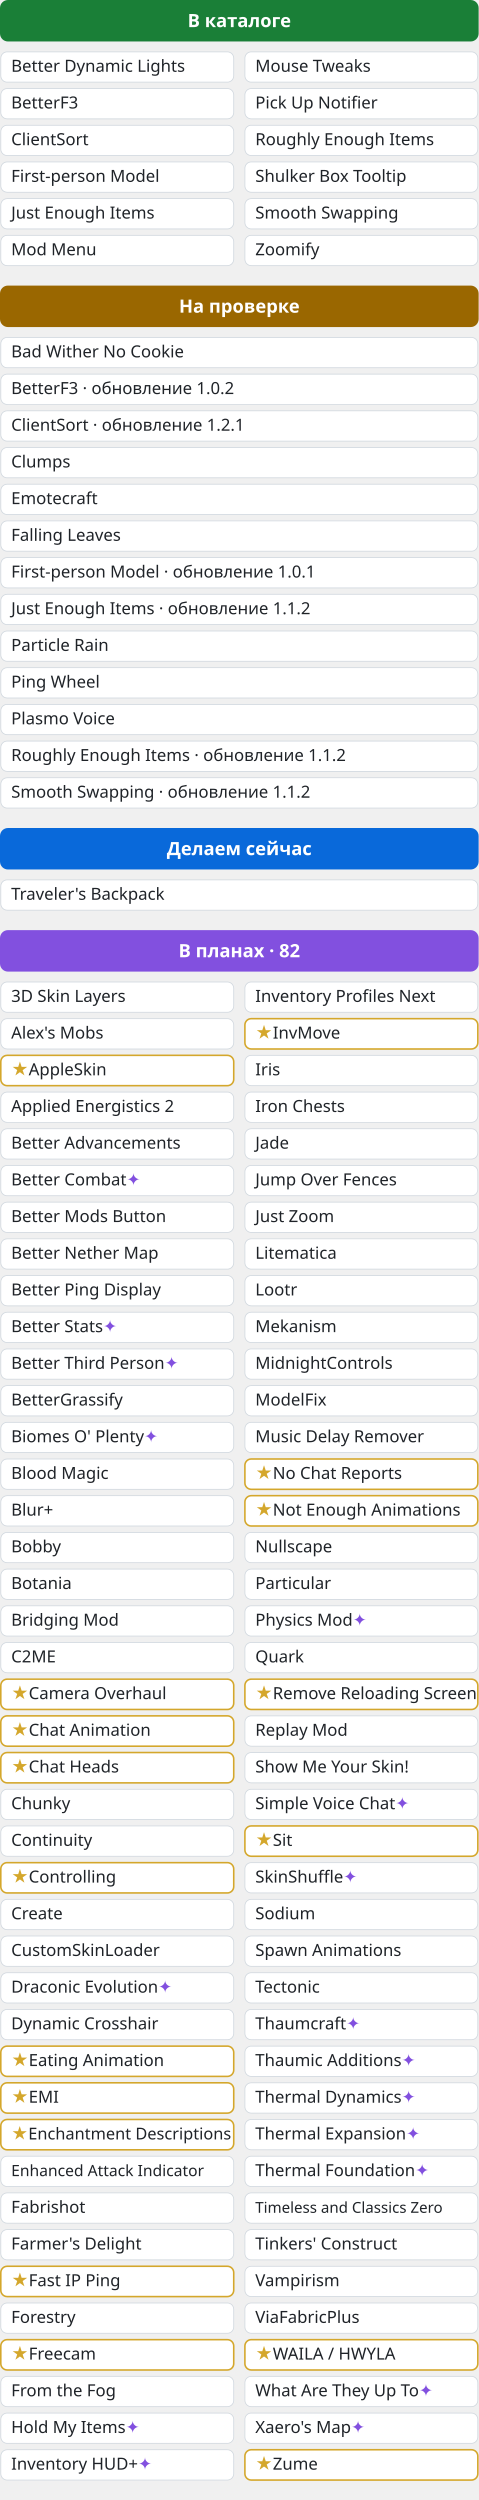
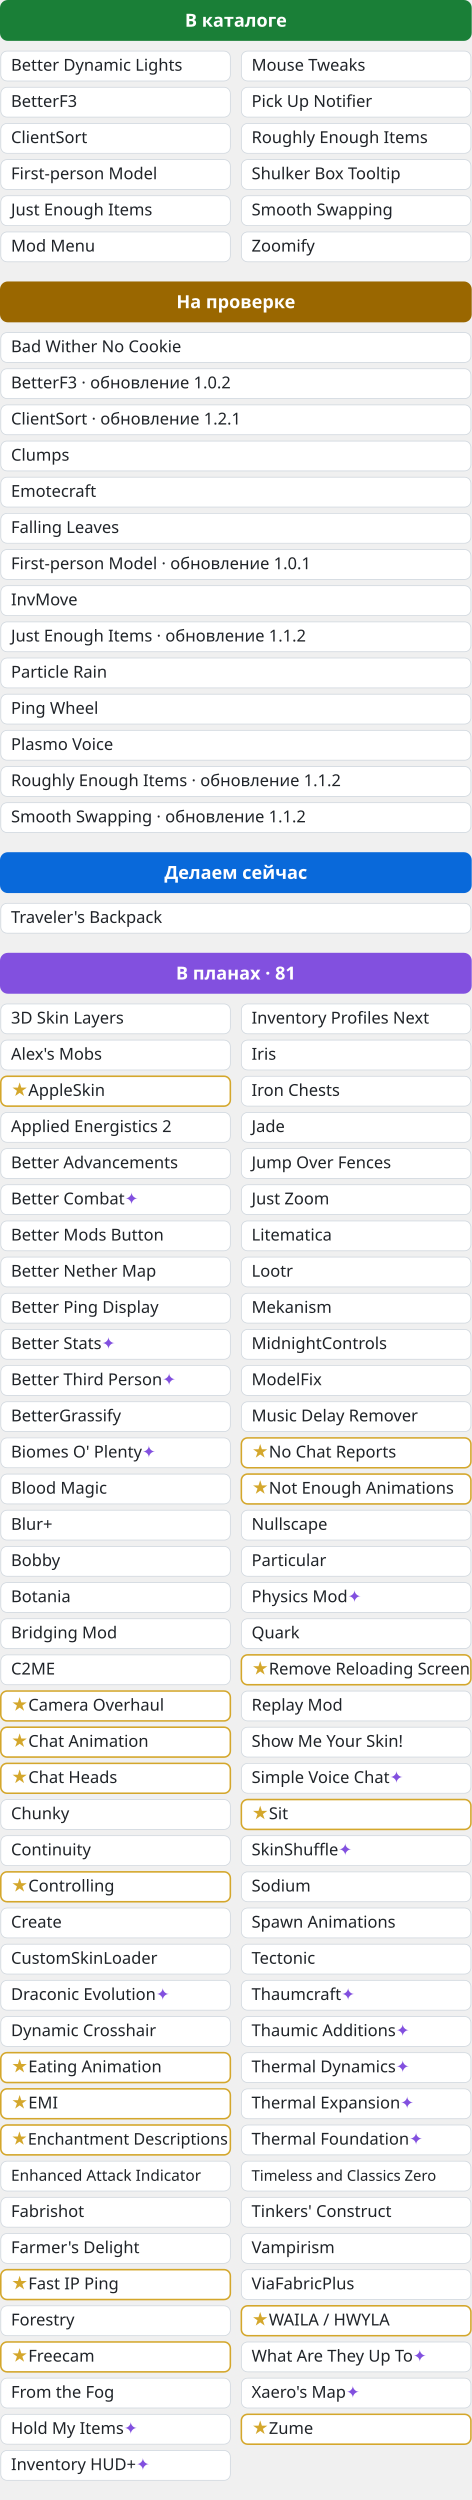
- <svg xmlns="http://www.w3.org/2000/svg" viewBox="0 0 600 3134" width="600" height="3134" role="img">
+ <svg xmlns="http://www.w3.org/2000/svg" viewBox="0 0 600 3180" width="600" height="3180" role="img">
  <style>
.bg{fill:#FFFFFF;stroke:#D0D7DE}.n{fill:#1F2328}.d{fill:#59636E}.a{fill:#818B98}
@media (prefers-color-scheme: dark){.bg{fill:#151B23;stroke:#3D444D}.n{fill:#F0F6FC}.d{fill:#9198A1}.a{fill:#6E7681}}
text{font-family:-apple-system,BlinkMacSystemFont,"Segoe UI","Noto Sans",Helvetica,Arial,sans-serif}
</style>
  <rect x="0" y="0" width="600" height="52" rx="10" fill="#1A7F37" />
  <text x="300" y="34" font-size="23" font-weight="600" fill="#fff" text-anchor="middle">В каталоге</text>
  <rect class="bg" x="1" y="65" width="292" height="38" rx="8" />
  <text class="n" x="14" y="90" font-size="21.0">Better Dynamic Lights</text>
  <rect class="bg" x="1" y="111" width="292" height="38" rx="8" />
  <text class="n" x="14" y="136" font-size="21.0">BetterF3</text>
  <rect class="bg" x="1" y="157" width="292" height="38" rx="8" />
  <text class="n" x="14" y="182" font-size="21.0">ClientSort</text>
  <rect class="bg" x="1" y="203" width="292" height="38" rx="8" />
  <text class="n" x="14" y="228" font-size="21.0">First-person Model</text>
  <rect class="bg" x="1" y="249" width="292" height="38" rx="8" />
  <text class="n" x="14" y="274" font-size="21.0">Just Enough Items</text>
  <rect class="bg" x="1" y="295" width="292" height="38" rx="8" />
  <text class="n" x="14" y="320" font-size="21.0">Mod Menu</text>
  <rect class="bg" x="307" y="65" width="292" height="38" rx="8" />
  <text class="n" x="320" y="90" font-size="21.0">Mouse Tweaks</text>
  <rect class="bg" x="307" y="111" width="292" height="38" rx="8" />
  <text class="n" x="320" y="136" font-size="21.0">Pick Up Notifier</text>
  <rect class="bg" x="307" y="157" width="292" height="38" rx="8" />
  <text class="n" x="320" y="182" font-size="21.0">Roughly Enough Items</text>
  <rect class="bg" x="307" y="203" width="292" height="38" rx="8" />
  <text class="n" x="320" y="228" font-size="21.0">Shulker Box Tooltip</text>
  <rect class="bg" x="307" y="249" width="292" height="38" rx="8" />
  <text class="n" x="320" y="274" font-size="21.0">Smooth Swapping</text>
  <rect class="bg" x="307" y="295" width="292" height="38" rx="8" />
  <text class="n" x="320" y="320" font-size="21.0">Zoomify</text>
  <rect x="0" y="358" width="600" height="52" rx="10" fill="#9A6700" />
  <text x="300" y="392" font-size="23" font-weight="600" fill="#fff" text-anchor="middle">На проверке</text>
  <rect class="bg" x="1" y="423" width="598" height="38" rx="8" />
  <text class="n" x="14" y="448" font-size="21.0">Bad Wither No Cookie</text>
  <rect class="bg" x="1" y="469" width="598" height="38" rx="8" />
  <text class="n" x="14" y="494" font-size="21.0">BetterF3 · обновление 1.0.2</text>
  <rect class="bg" x="1" y="515" width="598" height="38" rx="8" />
  <text class="n" x="14" y="540" font-size="21.0">ClientSort · обновление 1.2.1</text>
  <rect class="bg" x="1" y="561" width="598" height="38" rx="8" />
  <text class="n" x="14" y="586" font-size="21.0">Clumps</text>
  <rect class="bg" x="1" y="607" width="598" height="38" rx="8" />
  <text class="n" x="14" y="632" font-size="21.0">Emotecraft</text>
  <rect class="bg" x="1" y="653" width="598" height="38" rx="8" />
  <text class="n" x="14" y="678" font-size="21.0">Falling Leaves</text>
  <rect class="bg" x="1" y="699" width="598" height="38" rx="8" />
  <text class="n" x="14" y="724" font-size="21.0">First-person Model · обновление 1.0.1</text>
  <rect class="bg" x="1" y="745" width="598" height="38" rx="8" />
-   <text class="n" x="14" y="770" font-size="21.0">Just Enough Items · обновление 1.1.2</text>
+   <text class="n" x="14" y="770" font-size="21.0">InvMove</text>
  <rect class="bg" x="1" y="791" width="598" height="38" rx="8" />
-   <text class="n" x="14" y="816" font-size="21.0">Particle Rain</text>
+   <text class="n" x="14" y="816" font-size="21.0">Just Enough Items · обновление 1.1.2</text>
  <rect class="bg" x="1" y="837" width="598" height="38" rx="8" />
-   <text class="n" x="14" y="862" font-size="21.0">Ping Wheel</text>
+   <text class="n" x="14" y="862" font-size="21.0">Particle Rain</text>
  <rect class="bg" x="1" y="883" width="598" height="38" rx="8" />
-   <text class="n" x="14" y="908" font-size="21.0">Plasmo Voice</text>
+   <text class="n" x="14" y="908" font-size="21.0">Ping Wheel</text>
  <rect class="bg" x="1" y="929" width="598" height="38" rx="8" />
-   <text class="n" x="14" y="954" font-size="21.0">Roughly Enough Items · обновление 1.1.2</text>
+   <text class="n" x="14" y="954" font-size="21.0">Plasmo Voice</text>
  <rect class="bg" x="1" y="975" width="598" height="38" rx="8" />
-   <text class="n" x="14" y="1000" font-size="21.0">Smooth Swapping · обновление 1.1.2</text>
-   <rect x="0" y="1038" width="600" height="52" rx="10" fill="#0969DA" />
-   <text x="300" y="1072" font-size="23" font-weight="600" fill="#fff" text-anchor="middle">Делаем сейчас</text>
-   <rect class="bg" x="1" y="1103" width="598" height="38" rx="8" />
-   <text class="n" x="14" y="1128" font-size="21.0">Traveler's Backpack</text>
-   <rect x="0" y="1166" width="600" height="52" rx="10" fill="#8250DF" />
-   <text x="300" y="1200" font-size="23" font-weight="600" fill="#fff" text-anchor="middle">В планах · 82</text>
-   <rect class="bg" x="1" y="1231" width="292" height="38" rx="8" />
-   <text class="n" x="14" y="1256" font-size="21.0">3D Skin Layers</text>
+   <text class="n" x="14" y="1000" font-size="21.0">Roughly Enough Items · обновление 1.1.2</text>
+   <rect class="bg" x="1" y="1021" width="598" height="38" rx="8" />
+   <text class="n" x="14" y="1046" font-size="21.0">Smooth Swapping · обновление 1.1.2</text>
+   <rect x="0" y="1084" width="600" height="52" rx="10" fill="#0969DA" />
+   <text x="300" y="1118" font-size="23" font-weight="600" fill="#fff" text-anchor="middle">Делаем сейчас</text>
+   <rect class="bg" x="1" y="1149" width="598" height="38" rx="8" />
+   <text class="n" x="14" y="1174" font-size="21.0">Traveler's Backpack</text>
+   <rect x="0" y="1212" width="600" height="52" rx="10" fill="#8250DF" />
+   <text x="300" y="1246" font-size="23" font-weight="600" fill="#fff" text-anchor="middle">В планах · 81</text>
  <rect class="bg" x="1" y="1277" width="292" height="38" rx="8" />
-   <text class="n" x="14" y="1302" font-size="21.0">Alex's Mobs</text>
-   <rect class="bg" x="1" y="1323" width="292" height="38" rx="8" style="stroke:#D4A72C;stroke-width:2" />
-   <text class="n" x="14" y="1348" font-size="21.0">
+   <text class="n" x="14" y="1302" font-size="21.0">3D Skin Layers</text>
+   <rect class="bg" x="1" y="1323" width="292" height="38" rx="8" />
+   <text class="n" x="14" y="1348" font-size="21.0">Alex's Mobs</text>
+   <rect class="bg" x="1" y="1369" width="292" height="38" rx="8" style="stroke:#D4A72C;stroke-width:2" />
+   <text class="n" x="14" y="1394" font-size="21.0">
    <tspan fill="#D4A72C">★ </tspan>AppleSkin</text>
-   <rect class="bg" x="1" y="1369" width="292" height="38" rx="8" />
-   <text class="n" x="14" y="1394" font-size="21.0">Applied Energistics 2</text>
  <rect class="bg" x="1" y="1415" width="292" height="38" rx="8" />
-   <text class="n" x="14" y="1440" font-size="21.0">Better Advancements</text>
+   <text class="n" x="14" y="1440" font-size="21.0">Applied Energistics 2</text>
  <rect class="bg" x="1" y="1461" width="292" height="38" rx="8" />
-   <text class="n" x="14" y="1486" font-size="21.0">Better Combat<tspan fill="#8250DF"> ✦</tspan>
-   </text>
+   <text class="n" x="14" y="1486" font-size="21.0">Better Advancements</text>
  <rect class="bg" x="1" y="1507" width="292" height="38" rx="8" />
-   <text class="n" x="14" y="1532" font-size="21.0">Better Mods Button</text>
+   <text class="n" x="14" y="1532" font-size="21.0">Better Combat<tspan fill="#8250DF"> ✦</tspan>
+   </text>
  <rect class="bg" x="1" y="1553" width="292" height="38" rx="8" />
-   <text class="n" x="14" y="1578" font-size="21.0">Better Nether Map</text>
+   <text class="n" x="14" y="1578" font-size="21.0">Better Mods Button</text>
  <rect class="bg" x="1" y="1599" width="292" height="38" rx="8" />
-   <text class="n" x="14" y="1624" font-size="21.0">Better Ping Display</text>
+   <text class="n" x="14" y="1624" font-size="21.0">Better Nether Map</text>
  <rect class="bg" x="1" y="1645" width="292" height="38" rx="8" />
-   <text class="n" x="14" y="1670" font-size="21.0">Better Stats<tspan fill="#8250DF"> ✦</tspan>
-   </text>
+   <text class="n" x="14" y="1670" font-size="21.0">Better Ping Display</text>
  <rect class="bg" x="1" y="1691" width="292" height="38" rx="8" />
-   <text class="n" x="14" y="1716" font-size="21.0">Better Third Person<tspan fill="#8250DF"> ✦</tspan>
+   <text class="n" x="14" y="1716" font-size="21.0">Better Stats<tspan fill="#8250DF"> ✦</tspan>
  </text>
  <rect class="bg" x="1" y="1737" width="292" height="38" rx="8" />
-   <text class="n" x="14" y="1762" font-size="21.0">BetterGrassify</text>
+   <text class="n" x="14" y="1762" font-size="21.0">Better Third Person<tspan fill="#8250DF"> ✦</tspan>
+   </text>
  <rect class="bg" x="1" y="1783" width="292" height="38" rx="8" />
-   <text class="n" x="14" y="1808" font-size="21.0">Biomes O' Plenty<tspan fill="#8250DF"> ✦</tspan>
-   </text>
+   <text class="n" x="14" y="1808" font-size="21.0">BetterGrassify</text>
  <rect class="bg" x="1" y="1829" width="292" height="38" rx="8" />
-   <text class="n" x="14" y="1854" font-size="21.0">Blood Magic</text>
+   <text class="n" x="14" y="1854" font-size="21.0">Biomes O' Plenty<tspan fill="#8250DF"> ✦</tspan>
+   </text>
  <rect class="bg" x="1" y="1875" width="292" height="38" rx="8" />
-   <text class="n" x="14" y="1900" font-size="21.0">Blur+</text>
+   <text class="n" x="14" y="1900" font-size="21.0">Blood Magic</text>
  <rect class="bg" x="1" y="1921" width="292" height="38" rx="8" />
-   <text class="n" x="14" y="1946" font-size="21.0">Bobby</text>
+   <text class="n" x="14" y="1946" font-size="21.0">Blur+</text>
  <rect class="bg" x="1" y="1967" width="292" height="38" rx="8" />
-   <text class="n" x="14" y="1992" font-size="21.0">Botania</text>
+   <text class="n" x="14" y="1992" font-size="21.0">Bobby</text>
  <rect class="bg" x="1" y="2013" width="292" height="38" rx="8" />
-   <text class="n" x="14" y="2038" font-size="21.0">Bridging Mod</text>
+   <text class="n" x="14" y="2038" font-size="21.0">Botania</text>
  <rect class="bg" x="1" y="2059" width="292" height="38" rx="8" />
-   <text class="n" x="14" y="2084" font-size="21.0">C2ME</text>
-   <rect class="bg" x="1" y="2105" width="292" height="38" rx="8" style="stroke:#D4A72C;stroke-width:2" />
-   <text class="n" x="14" y="2130" font-size="21.0">
-     <tspan fill="#D4A72C">★ </tspan>Camera Overhaul</text>
+   <text class="n" x="14" y="2084" font-size="21.0">Bridging Mod</text>
+   <rect class="bg" x="1" y="2105" width="292" height="38" rx="8" />
+   <text class="n" x="14" y="2130" font-size="21.0">C2ME</text>
  <rect class="bg" x="1" y="2151" width="292" height="38" rx="8" style="stroke:#D4A72C;stroke-width:2" />
  <text class="n" x="14" y="2176" font-size="21.0">
-     <tspan fill="#D4A72C">★ </tspan>Chat Animation</text>
+     <tspan fill="#D4A72C">★ </tspan>Camera Overhaul</text>
  <rect class="bg" x="1" y="2197" width="292" height="38" rx="8" style="stroke:#D4A72C;stroke-width:2" />
  <text class="n" x="14" y="2222" font-size="21.0">
+     <tspan fill="#D4A72C">★ </tspan>Chat Animation</text>
+   <rect class="bg" x="1" y="2243" width="292" height="38" rx="8" style="stroke:#D4A72C;stroke-width:2" />
+   <text class="n" x="14" y="2268" font-size="21.0">
    <tspan fill="#D4A72C">★ </tspan>Chat Heads</text>
-   <rect class="bg" x="1" y="2243" width="292" height="38" rx="8" />
-   <text class="n" x="14" y="2268" font-size="21.0">Chunky</text>
  <rect class="bg" x="1" y="2289" width="292" height="38" rx="8" />
-   <text class="n" x="14" y="2314" font-size="21.0">Continuity</text>
-   <rect class="bg" x="1" y="2335" width="292" height="38" rx="8" style="stroke:#D4A72C;stroke-width:2" />
-   <text class="n" x="14" y="2360" font-size="21.0">
+   <text class="n" x="14" y="2314" font-size="21.0">Chunky</text>
+   <rect class="bg" x="1" y="2335" width="292" height="38" rx="8" />
+   <text class="n" x="14" y="2360" font-size="21.0">Continuity</text>
+   <rect class="bg" x="1" y="2381" width="292" height="38" rx="8" style="stroke:#D4A72C;stroke-width:2" />
+   <text class="n" x="14" y="2406" font-size="21.0">
    <tspan fill="#D4A72C">★ </tspan>Controlling</text>
-   <rect class="bg" x="1" y="2381" width="292" height="38" rx="8" />
-   <text class="n" x="14" y="2406" font-size="21.0">Create</text>
  <rect class="bg" x="1" y="2427" width="292" height="38" rx="8" />
-   <text class="n" x="14" y="2452" font-size="21.0">CustomSkinLoader</text>
+   <text class="n" x="14" y="2452" font-size="21.0">Create</text>
  <rect class="bg" x="1" y="2473" width="292" height="38" rx="8" />
-   <text class="n" x="14" y="2498" font-size="21.0">Draconic Evolution<tspan fill="#8250DF"> ✦</tspan>
-   </text>
+   <text class="n" x="14" y="2498" font-size="21.0">CustomSkinLoader</text>
  <rect class="bg" x="1" y="2519" width="292" height="38" rx="8" />
-   <text class="n" x="14" y="2544" font-size="21.0">Dynamic Crosshair</text>
-   <rect class="bg" x="1" y="2565" width="292" height="38" rx="8" style="stroke:#D4A72C;stroke-width:2" />
-   <text class="n" x="14" y="2590" font-size="21.0">
-     <tspan fill="#D4A72C">★ </tspan>Eating Animation</text>
+   <text class="n" x="14" y="2544" font-size="21.0">Draconic Evolution<tspan fill="#8250DF"> ✦</tspan>
+   </text>
+   <rect class="bg" x="1" y="2565" width="292" height="38" rx="8" />
+   <text class="n" x="14" y="2590" font-size="21.0">Dynamic Crosshair</text>
  <rect class="bg" x="1" y="2611" width="292" height="38" rx="8" style="stroke:#D4A72C;stroke-width:2" />
  <text class="n" x="14" y="2636" font-size="21.0">
+     <tspan fill="#D4A72C">★ </tspan>Eating Animation</text>
+   <rect class="bg" x="1" y="2657" width="292" height="38" rx="8" style="stroke:#D4A72C;stroke-width:2" />
+   <text class="n" x="14" y="2682" font-size="21.0">
    <tspan fill="#D4A72C">★ </tspan>EMI</text>
-   <rect class="bg" x="1" y="2657" width="292" height="38" rx="8" style="stroke:#D4A72C;stroke-width:2" />
-   <text class="n" x="14" y="2682" font-size="20.5">
+   <rect class="bg" x="1" y="2703" width="292" height="38" rx="8" style="stroke:#D4A72C;stroke-width:2" />
+   <text class="n" x="14" y="2728" font-size="20.5">
    <tspan fill="#D4A72C">★ </tspan>Enchantment Descriptions</text>
-   <rect class="bg" x="1" y="2703" width="292" height="38" rx="8" />
-   <text class="n" x="14" y="2728" font-size="19.6">Enhanced Attack Indicator</text>
  <rect class="bg" x="1" y="2749" width="292" height="38" rx="8" />
-   <text class="n" x="14" y="2774" font-size="21.0">Fabrishot</text>
+   <text class="n" x="14" y="2774" font-size="19.6">Enhanced Attack Indicator</text>
  <rect class="bg" x="1" y="2795" width="292" height="38" rx="8" />
-   <text class="n" x="14" y="2820" font-size="21.0">Farmer's Delight</text>
-   <rect class="bg" x="1" y="2841" width="292" height="38" rx="8" style="stroke:#D4A72C;stroke-width:2" />
-   <text class="n" x="14" y="2866" font-size="21.0">
+   <text class="n" x="14" y="2820" font-size="21.0">Fabrishot</text>
+   <rect class="bg" x="1" y="2841" width="292" height="38" rx="8" />
+   <text class="n" x="14" y="2866" font-size="21.0">Farmer's Delight</text>
+   <rect class="bg" x="1" y="2887" width="292" height="38" rx="8" style="stroke:#D4A72C;stroke-width:2" />
+   <text class="n" x="14" y="2912" font-size="21.0">
    <tspan fill="#D4A72C">★ </tspan>Fast IP Ping</text>
-   <rect class="bg" x="1" y="2887" width="292" height="38" rx="8" />
-   <text class="n" x="14" y="2912" font-size="21.0">Forestry</text>
-   <rect class="bg" x="1" y="2933" width="292" height="38" rx="8" style="stroke:#D4A72C;stroke-width:2" />
-   <text class="n" x="14" y="2958" font-size="21.0">
+   <rect class="bg" x="1" y="2933" width="292" height="38" rx="8" />
+   <text class="n" x="14" y="2958" font-size="21.0">Forestry</text>
+   <rect class="bg" x="1" y="2979" width="292" height="38" rx="8" style="stroke:#D4A72C;stroke-width:2" />
+   <text class="n" x="14" y="3004" font-size="21.0">
    <tspan fill="#D4A72C">★ </tspan>Freecam</text>
-   <rect class="bg" x="1" y="2979" width="292" height="38" rx="8" />
-   <text class="n" x="14" y="3004" font-size="21.0">From the Fog</text>
  <rect class="bg" x="1" y="3025" width="292" height="38" rx="8" />
-   <text class="n" x="14" y="3050" font-size="21.0">Hold My Items<tspan fill="#8250DF"> ✦</tspan>
-   </text>
+   <text class="n" x="14" y="3050" font-size="21.0">From the Fog</text>
  <rect class="bg" x="1" y="3071" width="292" height="38" rx="8" />
-   <text class="n" x="14" y="3096" font-size="21.0">Inventory HUD+<tspan fill="#8250DF"> ✦</tspan>
-   </text>
-   <rect class="bg" x="307" y="1231" width="292" height="38" rx="8" />
-   <text class="n" x="320" y="1256" font-size="21.0">Inventory Profiles Next</text>
-   <rect class="bg" x="307" y="1277" width="292" height="38" rx="8" style="stroke:#D4A72C;stroke-width:2" />
-   <text class="n" x="320" y="1302" font-size="21.0">
-     <tspan fill="#D4A72C">★ </tspan>InvMove</text>
+   <text class="n" x="14" y="3096" font-size="21.0">Hold My Items<tspan fill="#8250DF"> ✦</tspan>
+   </text>
+   <rect class="bg" x="1" y="3117" width="292" height="38" rx="8" />
+   <text class="n" x="14" y="3142" font-size="21.0">Inventory HUD+<tspan fill="#8250DF"> ✦</tspan>
+   </text>
+   <rect class="bg" x="307" y="1277" width="292" height="38" rx="8" />
+   <text class="n" x="320" y="1302" font-size="21.0">Inventory Profiles Next</text>
  <rect class="bg" x="307" y="1323" width="292" height="38" rx="8" />
  <text class="n" x="320" y="1348" font-size="21.0">Iris</text>
  <rect class="bg" x="307" y="1369" width="292" height="38" rx="8" />
  <text class="n" x="320" y="1394" font-size="21.0">Iron Chests</text>
  <rect class="bg" x="307" y="1415" width="292" height="38" rx="8" />
  <text class="n" x="320" y="1440" font-size="21.0">Jade</text>
  <rect class="bg" x="307" y="1461" width="292" height="38" rx="8" />
  <text class="n" x="320" y="1486" font-size="21.0">Jump Over Fences</text>
  <rect class="bg" x="307" y="1507" width="292" height="38" rx="8" />
  <text class="n" x="320" y="1532" font-size="21.0">Just Zoom</text>
  <rect class="bg" x="307" y="1553" width="292" height="38" rx="8" />
  <text class="n" x="320" y="1578" font-size="21.0">Litematica</text>
  <rect class="bg" x="307" y="1599" width="292" height="38" rx="8" />
  <text class="n" x="320" y="1624" font-size="21.0">Lootr</text>
  <rect class="bg" x="307" y="1645" width="292" height="38" rx="8" />
  <text class="n" x="320" y="1670" font-size="21.0">Mekanism</text>
  <rect class="bg" x="307" y="1691" width="292" height="38" rx="8" />
  <text class="n" x="320" y="1716" font-size="21.0">MidnightControls</text>
  <rect class="bg" x="307" y="1737" width="292" height="38" rx="8" />
  <text class="n" x="320" y="1762" font-size="21.0">ModelFix</text>
  <rect class="bg" x="307" y="1783" width="292" height="38" rx="8" />
  <text class="n" x="320" y="1808" font-size="21.0">Music Delay Remover</text>
  <rect class="bg" x="307" y="1829" width="292" height="38" rx="8" style="stroke:#D4A72C;stroke-width:2" />
  <text class="n" x="320" y="1854" font-size="21.0">
    <tspan fill="#D4A72C">★ </tspan>No Chat Reports</text>
  <rect class="bg" x="307" y="1875" width="292" height="38" rx="8" style="stroke:#D4A72C;stroke-width:2" />
  <text class="n" x="320" y="1900" font-size="21.0">
    <tspan fill="#D4A72C">★ </tspan>Not Enough Animations</text>
  <rect class="bg" x="307" y="1921" width="292" height="38" rx="8" />
  <text class="n" x="320" y="1946" font-size="21.0">Nullscape</text>
  <rect class="bg" x="307" y="1967" width="292" height="38" rx="8" />
  <text class="n" x="320" y="1992" font-size="21.0">Particular</text>
  <rect class="bg" x="307" y="2013" width="292" height="38" rx="8" />
  <text class="n" x="320" y="2038" font-size="21.0">Physics Mod<tspan fill="#8250DF"> ✦</tspan>
  </text>
  <rect class="bg" x="307" y="2059" width="292" height="38" rx="8" />
  <text class="n" x="320" y="2084" font-size="21.0">Quark</text>
  <rect class="bg" x="307" y="2105" width="292" height="38" rx="8" style="stroke:#D4A72C;stroke-width:2" />
  <text class="n" x="320" y="2130" font-size="21.0">
    <tspan fill="#D4A72C">★ </tspan>Remove Reloading Screen</text>
  <rect class="bg" x="307" y="2151" width="292" height="38" rx="8" />
  <text class="n" x="320" y="2176" font-size="21.0">Replay Mod</text>
  <rect class="bg" x="307" y="2197" width="292" height="38" rx="8" />
  <text class="n" x="320" y="2222" font-size="21.0">Show Me Your Skin!</text>
  <rect class="bg" x="307" y="2243" width="292" height="38" rx="8" />
  <text class="n" x="320" y="2268" font-size="21.0">Simple Voice Chat<tspan fill="#8250DF"> ✦</tspan>
  </text>
  <rect class="bg" x="307" y="2289" width="292" height="38" rx="8" style="stroke:#D4A72C;stroke-width:2" />
  <text class="n" x="320" y="2314" font-size="21.0">
    <tspan fill="#D4A72C">★ </tspan>Sit</text>
  <rect class="bg" x="307" y="2335" width="292" height="38" rx="8" />
  <text class="n" x="320" y="2360" font-size="21.0">SkinShuffle<tspan fill="#8250DF"> ✦</tspan>
  </text>
  <rect class="bg" x="307" y="2381" width="292" height="38" rx="8" />
  <text class="n" x="320" y="2406" font-size="21.0">Sodium</text>
  <rect class="bg" x="307" y="2427" width="292" height="38" rx="8" />
  <text class="n" x="320" y="2452" font-size="21.0">Spawn Animations</text>
  <rect class="bg" x="307" y="2473" width="292" height="38" rx="8" />
  <text class="n" x="320" y="2498" font-size="21.0">Tectonic</text>
  <rect class="bg" x="307" y="2519" width="292" height="38" rx="8" />
  <text class="n" x="320" y="2544" font-size="21.0">Thaumcraft<tspan fill="#8250DF"> ✦</tspan>
  </text>
  <rect class="bg" x="307" y="2565" width="292" height="38" rx="8" />
  <text class="n" x="320" y="2590" font-size="21.0">Thaumic Additions<tspan fill="#8250DF"> ✦</tspan>
  </text>
  <rect class="bg" x="307" y="2611" width="292" height="38" rx="8" />
  <text class="n" x="320" y="2636" font-size="21.0">Thermal Dynamics<tspan fill="#8250DF"> ✦</tspan>
  </text>
  <rect class="bg" x="307" y="2657" width="292" height="38" rx="8" />
  <text class="n" x="320" y="2682" font-size="21.0">Thermal Expansion<tspan fill="#8250DF"> ✦</tspan>
  </text>
  <rect class="bg" x="307" y="2703" width="292" height="38" rx="8" />
  <text class="n" x="320" y="2728" font-size="21.0">Thermal Foundation<tspan fill="#8250DF"> ✦</tspan>
  </text>
  <rect class="bg" x="307" y="2749" width="292" height="38" rx="8" />
  <text class="n" x="320" y="2774" font-size="18.9">Timeless and Classics Zero</text>
  <rect class="bg" x="307" y="2795" width="292" height="38" rx="8" />
  <text class="n" x="320" y="2820" font-size="21.0">Tinkers' Construct</text>
  <rect class="bg" x="307" y="2841" width="292" height="38" rx="8" />
  <text class="n" x="320" y="2866" font-size="21.0">Vampirism</text>
  <rect class="bg" x="307" y="2887" width="292" height="38" rx="8" />
  <text class="n" x="320" y="2912" font-size="21.0">ViaFabricPlus</text>
  <rect class="bg" x="307" y="2933" width="292" height="38" rx="8" style="stroke:#D4A72C;stroke-width:2" />
  <text class="n" x="320" y="2958" font-size="21.0">
    <tspan fill="#D4A72C">★ </tspan>WAILA / HWYLA</text>
  <rect class="bg" x="307" y="2979" width="292" height="38" rx="8" />
  <text class="n" x="320" y="3004" font-size="21.0">What Are They Up To<tspan fill="#8250DF"> ✦</tspan>
  </text>
  <rect class="bg" x="307" y="3025" width="292" height="38" rx="8" />
  <text class="n" x="320" y="3050" font-size="21.0">Xaero's Map<tspan fill="#8250DF"> ✦</tspan>
  </text>
  <rect class="bg" x="307" y="3071" width="292" height="38" rx="8" style="stroke:#D4A72C;stroke-width:2" />
  <text class="n" x="320" y="3096" font-size="21.0">
    <tspan fill="#D4A72C">★ </tspan>Zume</text>
</svg>
